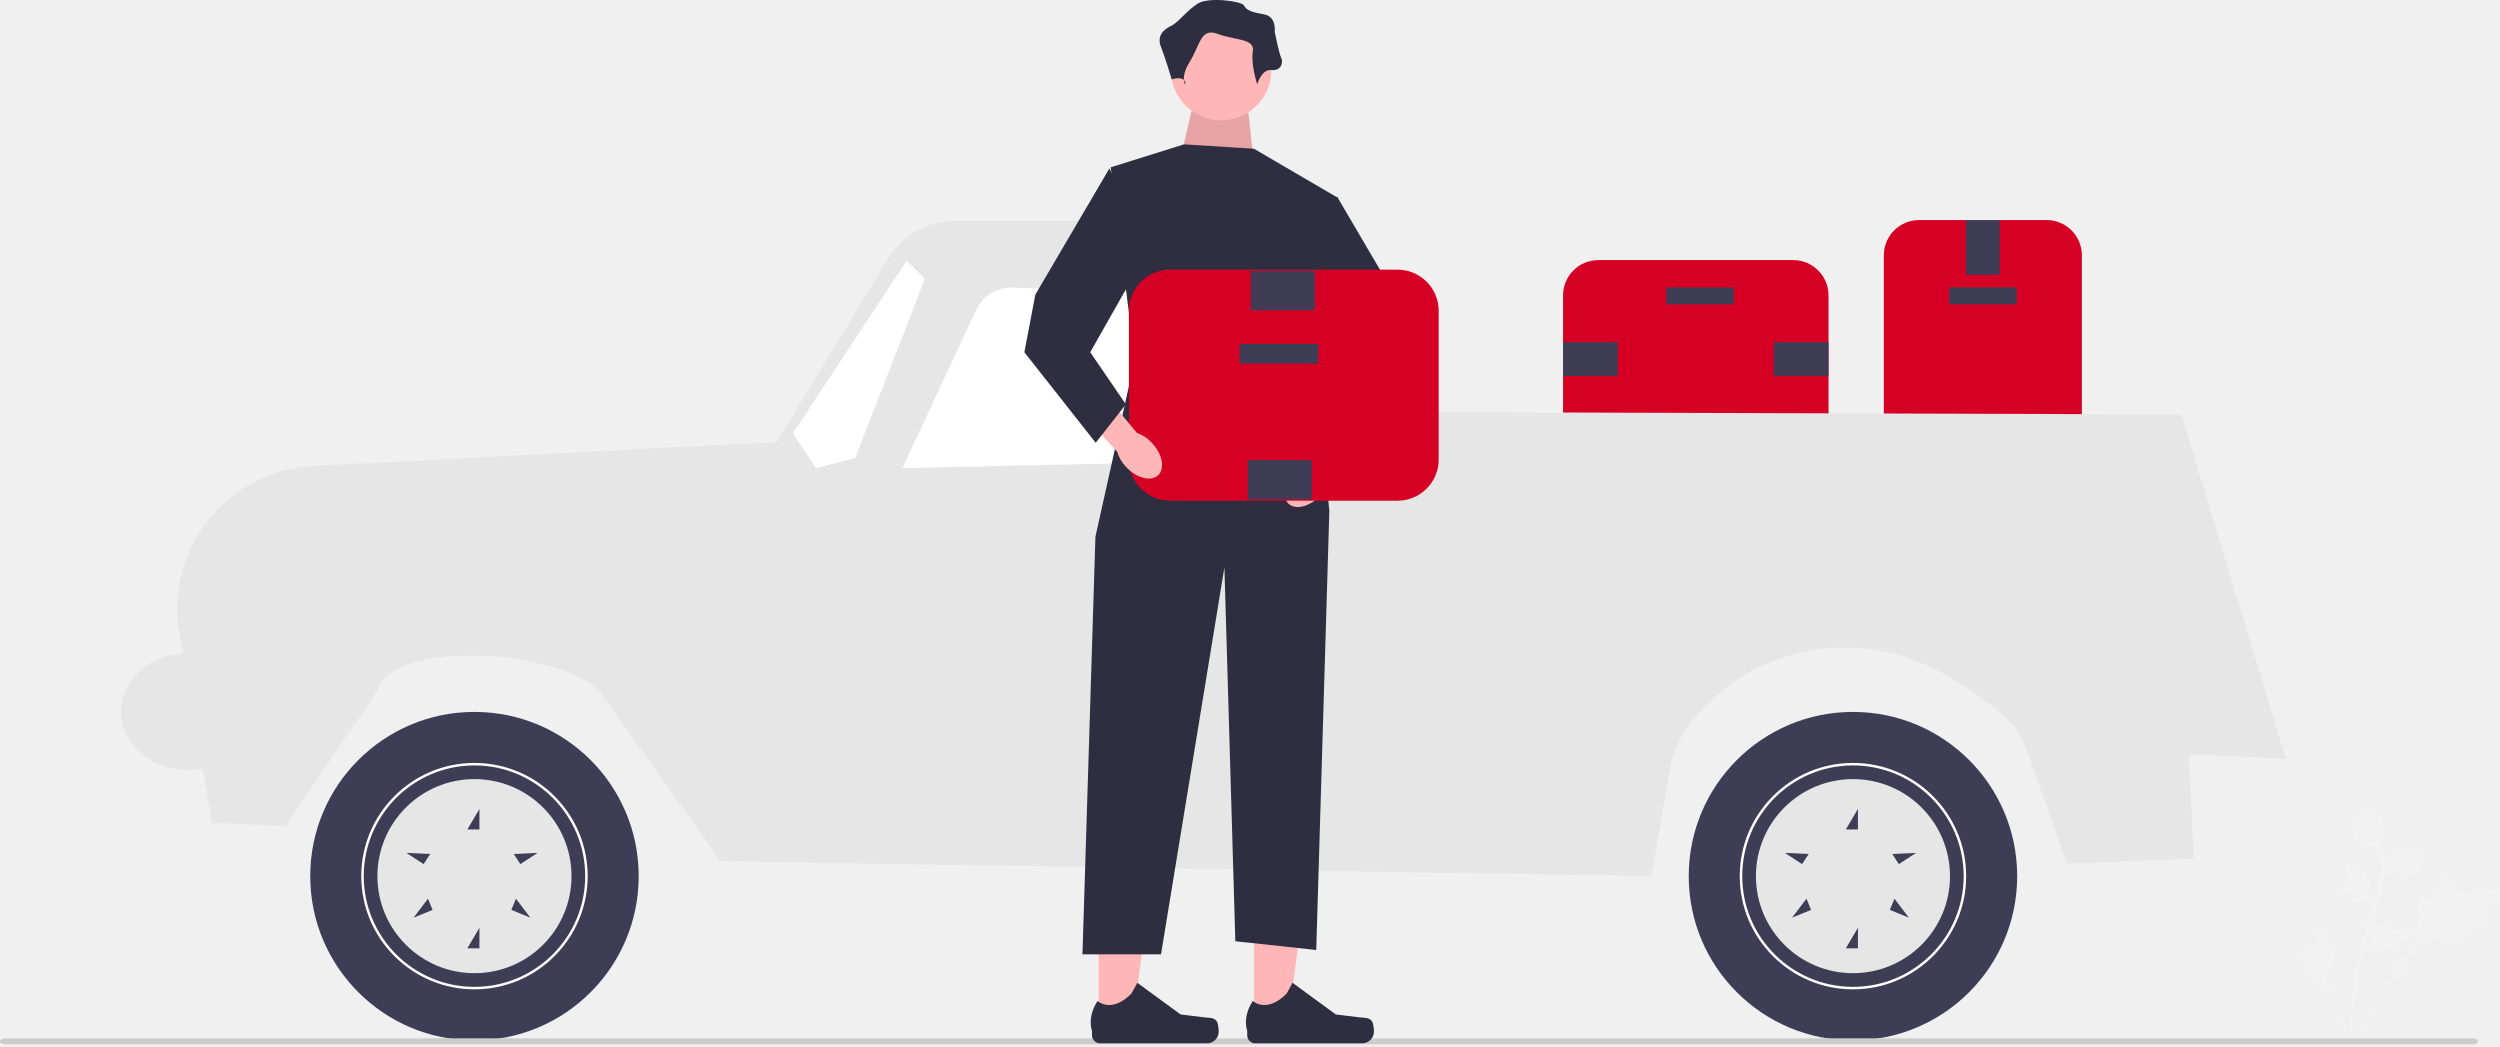
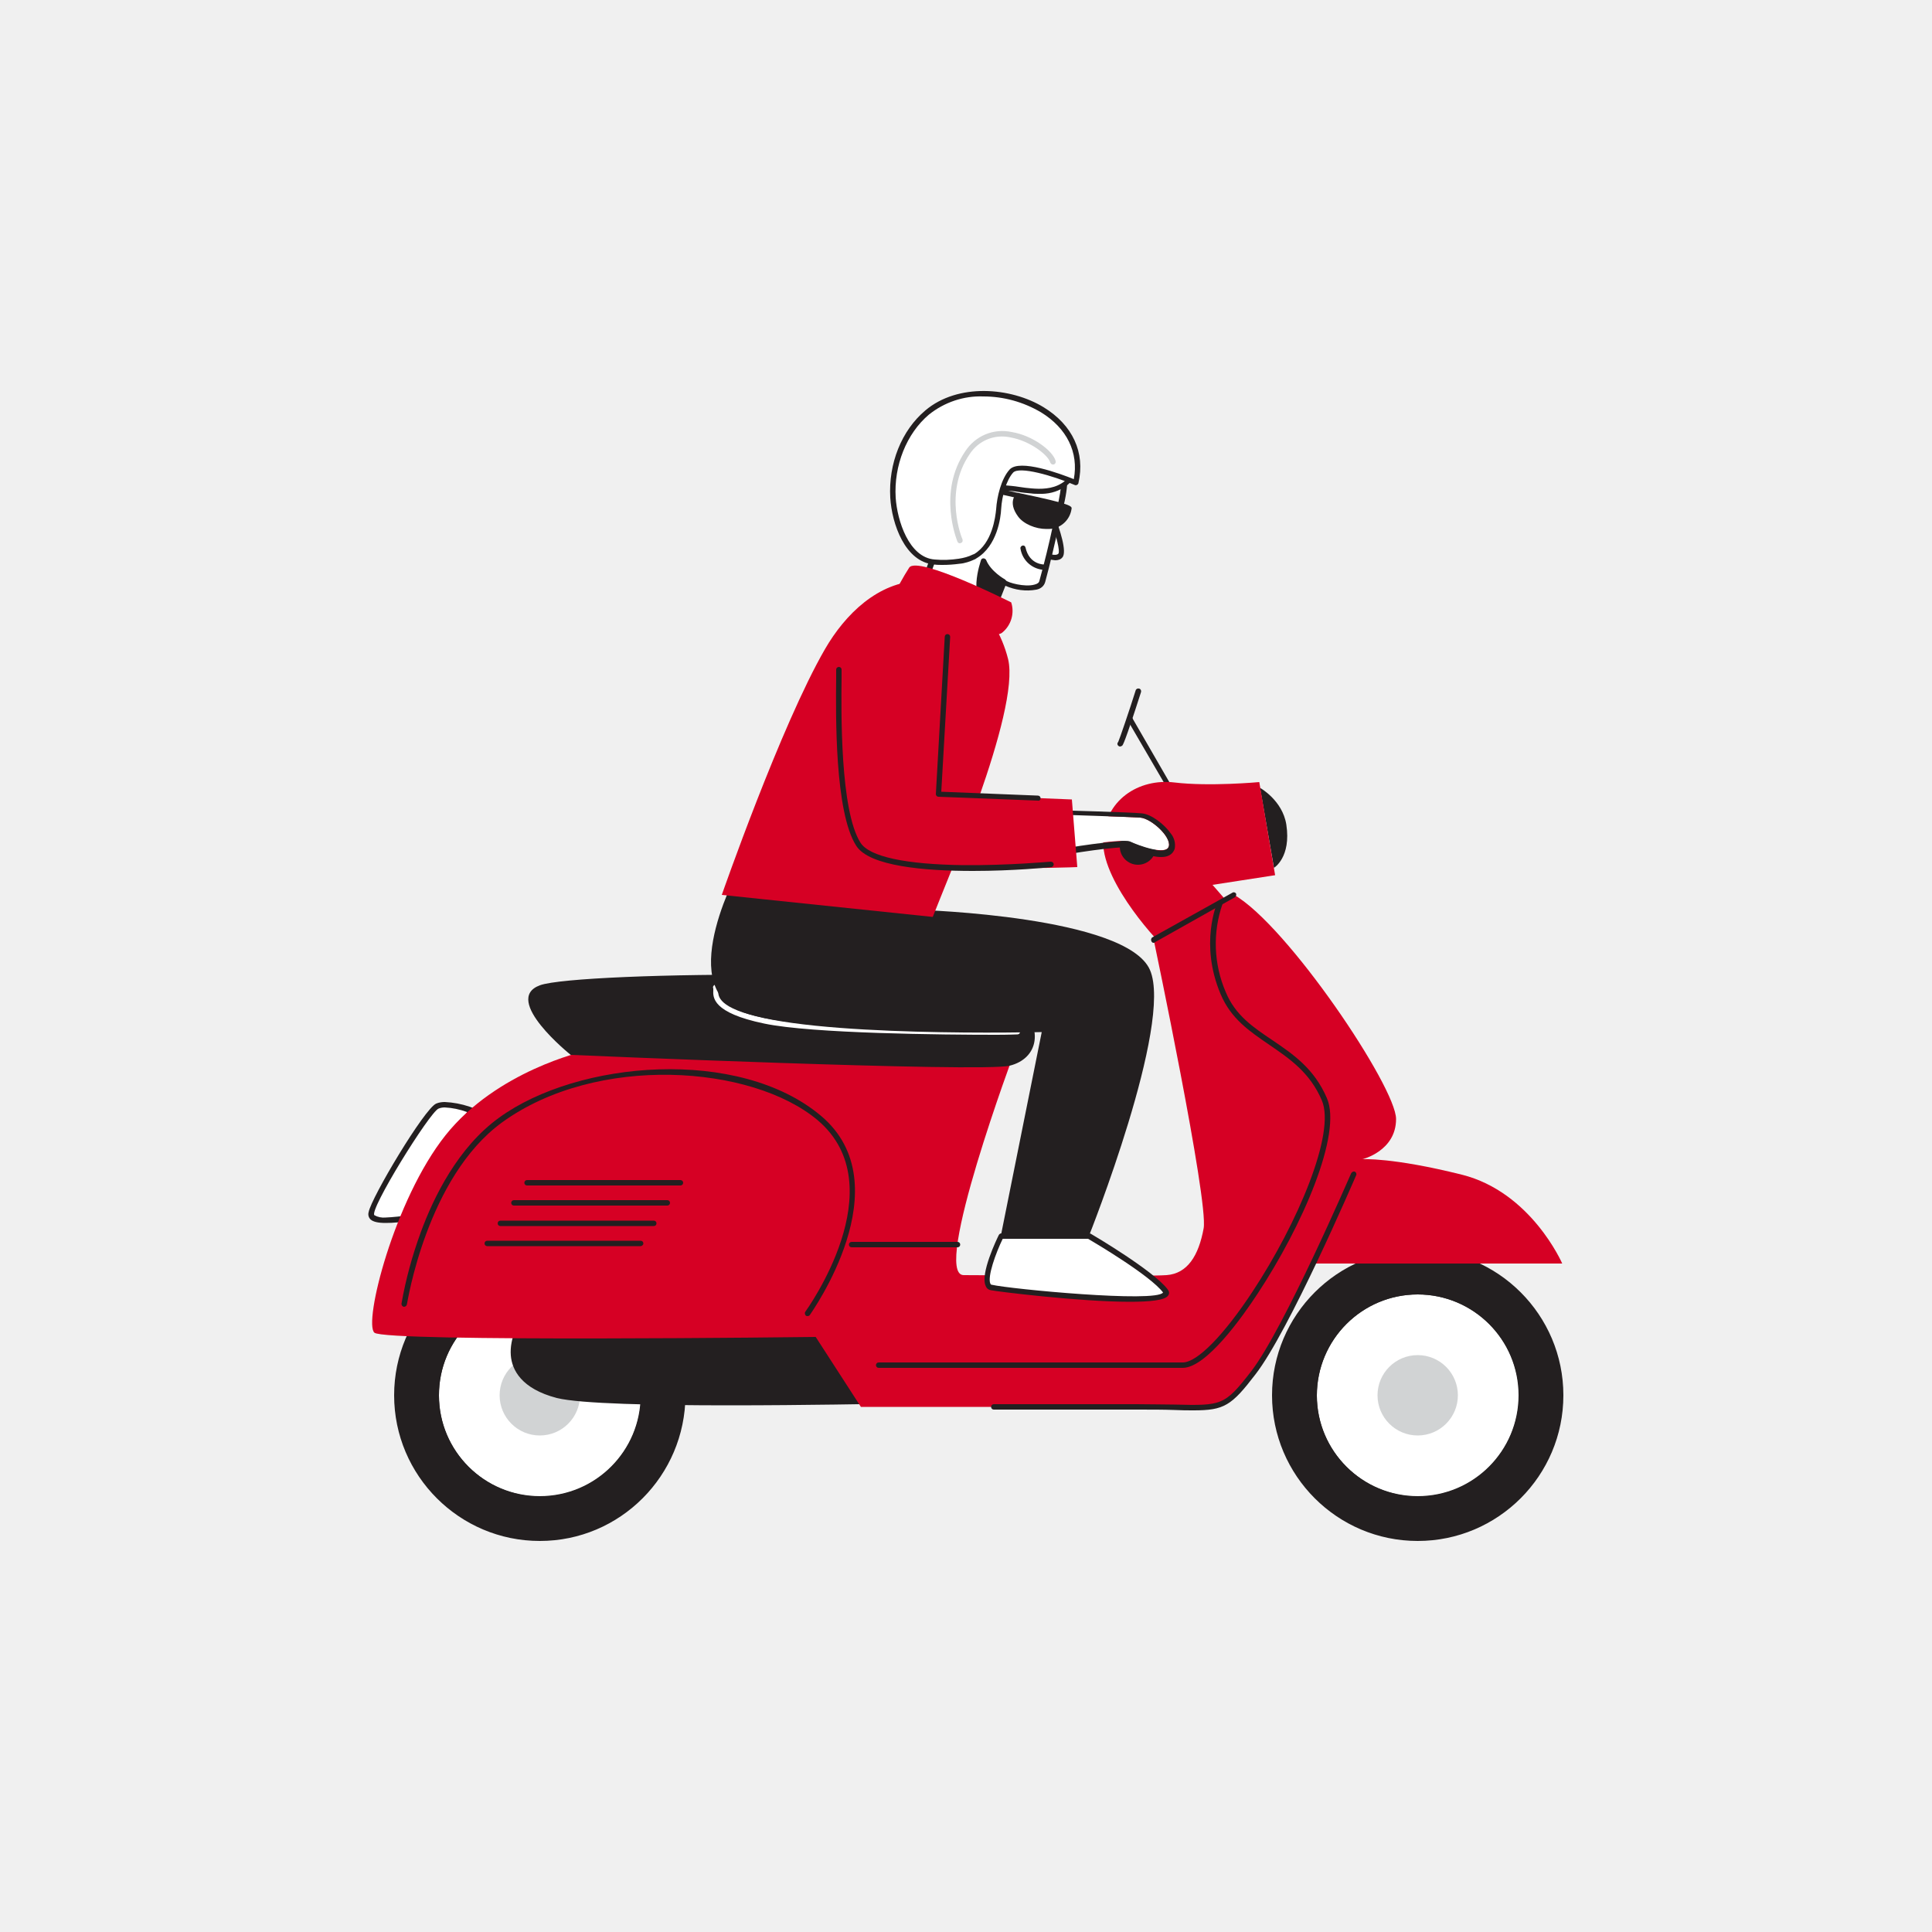
- <svg xmlns="http://www.w3.org/2000/svg" width="1004.722" height="420.718" viewBox="0 0 1004.722 420.718" role="img" artist="Katerina Limpitsouni" source="https://undraw.co/">
-   <g>
-     <path d="M757.098,180.944V102.6c0-7.812,6.355-14.166,14.166-14.166h51.251c7.812,0,14.166,6.355,14.166,14.166v78.344c0,7.812-6.355,14.166-14.166,14.166h-51.251c-7.812,0-14.166-6.355-14.166-14.166Z" fill="#D60024" />
-     <rect x="783.344" y="115.526" width="27.092" height="6.773" transform="translate(1593.78 237.8251) rotate(-180)" fill="#3f3d56" />
-     <rect x="790.117" y="88.434" width="13.546" height="22.013" transform="translate(1593.78 198.8797) rotate(-180)" fill="#3f3d56" />
-     <rect x="790.117" y="173.097" width="13.546" height="22.013" transform="translate(1593.78 368.2074) rotate(-180)" fill="#3f3d56" />
+ <svg xmlns="http://www.w3.org/2000/svg" version="1.1" id="Layer_1" x="0px" y="0px" viewBox="0 0 500 500" style="width: 166px;" xml:space="preserve" data-imageid="motorcycle-81" imageName="Motorcycle" class="illustrations_image">
+   <style type="text/css">
+ 	.st0_motorcycle-81{fill:#231F20;}
+ 	.st1_motorcycle-81{fill:#FFFFFF;}
+ 	.st2_motorcycle-81{fill:#D1D3D4;}
+ 	.st3_motorcycle-81{fill:#68E1FD;}
+ 	.st4_motorcycle-81{fill:none;}
+ </style>
+   <g id="Scooter_motorcycle-81">
+     <path class="st0_motorcycle-81" d="M303.5,205.8c-0.3,0-0.5-0.1-0.6-0.4L292,186.7c-0.2-0.3-0.1-0.8,0.2-0.9c0,0,0,0,0,0c0.3-0.2,0.8-0.1,1,0.2   c0,0,0,0,0,0.1l10.8,18.7c0.2,0.3,0.1,0.8-0.2,1c0,0,0,0-0.1,0C303.7,205.8,303.6,205.8,303.5,205.8z" />
+     <path class="st0_motorcycle-81" d="M289.9,193.2c-0.2,0-0.4-0.1-0.5-0.2c-0.3-0.3-0.3-0.7,0-1c0.3-0.6,3-8.5,4.5-13.3c0.1-0.4,0.5-0.6,0.9-0.5   c0,0,0,0,0,0c0.4,0.1,0.6,0.5,0.5,0.9c-4.3,13.4-4.7,13.7-4.9,13.9C290.2,193.1,290,193.2,289.9,193.2z" />
+     <path class="st0_motorcycle-81" d="M326.1,203.9c0,0,5.8,3.2,6.8,9.5c1.3,8.5-3.2,11.2-3.2,11.2L326.1,203.9z" />
+     <path class="st1_motorcycle-81" d="M120.9,287.8c0,0-5.2-1.8-7.4-0.9s-18,26.4-16.6,27.6s8.8,0,8.8,0L120.9,287.8z" />
+     <path class="st0_motorcycle-81" d="M115.1,286.6c2,0.1,3.9,0.5,5.8,1.2l-15.2,26.7c-2,0.3-3.9,0.5-5.9,0.6c-1,0.1-2-0.1-2.9-0.6   c-1.5-1.2,14.3-26.7,16.6-27.6C114,286.7,114.5,286.6,115.1,286.6 M115.1,285.2c-0.7,0-1.5,0.1-2.2,0.4c-3,1.2-16.8,24.3-17.5,28.1   c-0.2,0.7,0,1.4,0.5,1.9c0.7,0.6,1.9,0.9,3.9,0.9c2.1,0,4.1-0.2,6.2-0.6l0.7-0.1l0.3-0.6l15.2-26.7l0.9-1.5l-1.6-0.6   C119.4,285.7,117.3,285.3,115.1,285.2L115.1,285.2z" />
+     <circle class="st0_motorcycle-81" cx="139.7" cy="361.1" r="37" />
+     <path class="st0_motorcycle-81" d="M139.7,398.8c-20.8,0-37.7-16.9-37.7-37.7c0-20.8,16.9-37.7,37.7-37.7c20.8,0,37.7,16.9,37.7,37.7c0,0,0,0,0,0   C177.3,381.9,160.5,398.8,139.7,398.8z M139.7,324.8c-20,0-36.3,16.3-36.2,36.3c0,20,16.3,36.3,36.3,36.2c20,0,36.2-16.3,36.2-36.3   C176,341.1,159.7,324.8,139.7,324.8L139.7,324.8z" />
+     <circle class="st1_motorcycle-81" cx="139.7" cy="361.1" r="26.1" />
+     <path class="st0_motorcycle-81" d="M139.7,335c14.4,0,26.2,11.7,26.2,26.1c0,14.4-11.7,26.2-26.1,26.2s-26.2-11.7-26.2-26.1c0,0,0,0,0,0   C113.5,346.7,125.2,335,139.7,335 M139.7,333.6c-15.2,0-27.5,12.3-27.5,27.5c0,15.2,12.3,27.6,27.5,27.6   c15.2,0,27.6-12.3,27.6-27.6l0,0C167.2,345.9,154.9,333.6,139.7,333.6z" />
+     <circle class="st2_motorcycle-81" cx="139.7" cy="361.1" r="10.4" />
+     <path class="st0_motorcycle-81" d="M150.1,328.7c-14.2,6.2-27.2,26.8-5.7,32.4c12.2,3.2,85,1.4,85,1.4l-16.5-29.4   C212.8,333.2,163.9,322.6,150.1,328.7z" />
+     <path class="st0_motorcycle-81" d="M188.7,363.7c-19,0-38.6-0.4-44.6-1.9c-9.2-2.4-11.6-7.3-11.9-11c-0.7-8.6,8.5-18.7,17.5-22.7l0,0   c13.8-6.1,61.2,4,63.2,4.4c0.2,0,0.4,0.2,0.5,0.3l16.5,29.4c0.1,0.2,0.1,0.5,0,0.7c-0.1,0.2-0.4,0.3-0.6,0.4   C227.8,363.3,208.7,363.7,188.7,363.7z M163.6,327.5c-5.5,0-10.3,0.5-13.2,1.8l0,0c-8.4,3.7-17.3,13.4-16.6,21.3   c0.4,4.7,4.1,8.1,10.8,9.8c11.2,2.9,74.2,1.6,83.6,1.4l-15.8-28.1C209.1,333.1,181.9,327.5,163.6,327.5L163.6,327.5z M150.1,328.7   L150.1,328.7z" />
+     <circle class="st0_motorcycle-81" cx="366.9" cy="361.1" r="37" />
+     <path class="st0_motorcycle-81" d="M366.9,398.8c-20.8,0-37.7-16.9-37.7-37.7c0-20.8,16.9-37.7,37.7-37.7c20.8,0,37.7,16.9,37.7,37.7c0,0,0,0,0,0   C404.6,381.9,387.7,398.8,366.9,398.8z M366.9,324.8c-20,0-36.3,16.2-36.3,36.3s16.2,36.3,36.3,36.3s36.3-16.2,36.3-36.3   C403.2,341.1,387,324.9,366.9,324.8L366.9,324.8z" />
+     <circle class="st1_motorcycle-81" cx="366.9" cy="361.1" r="26.1" />
+     <path class="st0_motorcycle-81" d="M366.9,335c14.4,0,26.2,11.7,26.2,26.1c0,14.4-11.7,26.2-26.1,26.2c-14.4,0-26.2-11.7-26.2-26.1c0,0,0,0,0,0   C340.8,346.7,352.5,335,366.9,335 M366.9,333.6c-15.2,0-27.6,12.3-27.6,27.5s12.3,27.6,27.5,27.6c15.2,0,27.6-12.3,27.6-27.5   c0,0,0,0,0,0C394.5,345.9,382.1,333.6,366.9,333.6z" />
+     <circle class="st2_motorcycle-81" cx="366.9" cy="361.1" r="10.4" />
+     <path class="st3_motorcycle-81 targetColor" d="M319.4,231.6l-20.8,11.7c0,0,14.2,67.5,12.9,74.6s-4.2,11.7-9.6,12.1s-44.1,0-52.5,0s13.2-57.9,13.2-57.9   H151.1c0,0-22.5,5-35.8,21.7S94,342.4,96.9,344.9s114.2,1.1,114.2,1.1l11.7,18.1h89.1c13.3,0,27.9-37.1,27.9-37.1h64.5   c0,0-8-18.5-26-23s-25.7-4-25.7-4s8.7-2.1,8.7-10.4S333.2,239.5,319.4,231.6z" style="fill: rgb(214, 0, 36);" />
+     <path class="st0_motorcycle-81" d="M147.7,273c0,0-17.9-14.3-8-18s115-4.6,123,3.3c8,7.9,5.9,15.7-1.4,17.5S147.7,273,147.7,273z" />
+     <path class="st3_motorcycle-81 targetColor" d="M301.5,245.2c-0.8-0.2-16.1-16.4-16-27.3s9.3-16.5,18.4-15.4s22-0.1,22-0.1l4.1,24.1l-16.2,2.5l5.4,6.2   L301.5,245.2z" style="fill: rgb(214, 0, 36);" />
+     <path class="st0_motorcycle-81" d="M209,340.6c-0.1,0-0.3,0-0.4-0.1c-0.3-0.2-0.4-0.7-0.2-1c0,0,0,0,0,0c0.2-0.3,23.5-32.4,3.2-49.6   c-17-14.3-57.2-17.2-81.7,0.6c-19.5,14.2-24.5,46.8-24.6,47.1c-0.1,0.4-0.4,0.6-0.8,0.6c-0.4-0.1-0.6-0.4-0.6-0.8   c1.1-6.3,2.8-12.5,5-18.5c3.4-9.3,9.7-22,20.2-29.6c20.4-14.9,62.2-18.4,83.4-0.5s-2.7,51.1-2.9,51.5   C209.5,340.5,209.2,340.6,209,340.6z" />
+     <path class="st0_motorcycle-81" d="M247.8,322.8h-27.4c-0.4,0-0.7-0.3-0.7-0.7c0-0.4,0.3-0.7,0.7-0.7h27.4c0.4,0,0.7,0.3,0.7,0.7   C248.5,322.5,248.2,322.8,247.8,322.8C247.8,322.8,247.8,322.8,247.8,322.8z" />
+     <path class="st0_motorcycle-81" d="M306.1,354h-78.7c-0.4,0-0.7-0.3-0.7-0.7c0-0.4,0.3-0.7,0.7-0.7h78.7c3.7,0,10.6-7,18.1-18.4   c11.6-17.6,21.5-40.9,17.9-49.4c-3.1-7.3-8.5-10.9-13.6-14.4s-9.9-6.7-12.6-13.1c-5.5-13-1-23.4-0.8-23.9c0.2-0.3,0.6-0.5,0.9-0.4   c0.4,0.2,0.5,0.6,0.4,0.9c-2.6,7.4-2.3,15.6,0.8,22.8c2.5,6.1,7.2,9.2,12.1,12.5c5.3,3.6,10.8,7.3,14.1,15c4,9.2-6.3,33-18,50.7   C321.6,340.7,312.2,354,306.1,354z" />
+     <path class="st0_motorcycle-81" d="M308.9,365c-1.5,0-3.1,0-5.1-0.1c-2.6-0.1-5.9-0.1-9.9-0.1h-36.7c-0.4,0-0.7-0.3-0.7-0.7s0.3-0.7,0.7-0.7   c0,0,0,0,0,0H294c4,0,7.2,0.1,9.9,0.1c12.3,0.3,13,0.3,19.9-8.6c8.5-11,25.7-50.9,25.9-51.3c0.2-0.3,0.6-0.5,0.9-0.4   c0.4,0.2,0.5,0.6,0.4,0.9c0,0,0,0,0,0c-0.7,1.6-17.4,40.4-26.1,51.6C318.7,363.8,316.8,365,308.9,365z" />
+     <path class="st0_motorcycle-81" d="M176.1,306.8h-39.7c-0.4,0-0.7-0.3-0.7-0.7c0-0.4,0.3-0.7,0.7-0.7c0,0,0,0,0,0h39.7c0.4,0,0.7,0.3,0.7,0.7   C176.8,306.5,176.5,306.8,176.1,306.8L176.1,306.8z" />
+     <path class="st0_motorcycle-81" d="M172.7,312H133c-0.4,0-0.7-0.3-0.7-0.7c0-0.4,0.3-0.7,0.7-0.7c0,0,0,0,0,0h39.7c0.4,0,0.7,0.3,0.7,0.7   C173.4,311.7,173.1,312,172.7,312L172.7,312z" />
+     <path class="st0_motorcycle-81" d="M169.2,317.3h-39.7c-0.4,0-0.7-0.3-0.7-0.7c0-0.4,0.3-0.7,0.7-0.7c0,0,0,0,0,0h39.7c0.4,0,0.7,0.3,0.7,0.7   C169.9,317,169.6,317.3,169.2,317.3C169.2,317.3,169.2,317.3,169.2,317.3z" />
+     <path class="st0_motorcycle-81" d="M165.8,322.5h-39.7c-0.4,0-0.7-0.3-0.7-0.7c0-0.4,0.3-0.7,0.7-0.7h39.7c0.4,0,0.7,0.3,0.7,0.7   C166.5,322.2,166.1,322.5,165.8,322.5C165.8,322.5,165.8,322.5,165.8,322.5z" />
+     <path class="st0_motorcycle-81" d="M298.6,244c-0.3,0-0.5-0.1-0.6-0.4c-0.2-0.3-0.1-0.8,0.2-1c0,0,0,0,0,0l20.8-11.6c0.3-0.2,0.8,0,0.9,0.3   c0.1,0.3,0,0.7-0.3,0.9l-20.8,11.7C298.8,244,298.7,244,298.6,244z" />
+     <circle class="st0_motorcycle-81" cx="294.5" cy="219.1" r="4.7" />
+     <path class="st1_motorcycle-81" d="M257.8,267.8c-13.6,0-47.6-0.3-60-2.9c-13.5-2.8-13.3-6.8-13.2-8.7c0-0.1,0-0.3,0-0.4c-0.2-0.3,0-0.7,0.3-0.9   c0,0,0,0,0,0c0.4-0.2,0.8,0,0.9,0.3c0.1,0.4,0.2,0.7,0.1,1.1c-0.1,1.4-0.2,4.7,12.1,7.2c15.1,3.2,64.8,2.8,65.3,2.8   c0.4,0,0.7,0.3,0.7,0.7c0,0,0,0,0,0c0,0.4-0.3,0.7-0.7,0.7c0,0,0,0,0,0C263.1,267.7,261,267.8,257.8,267.8z" />
  </g>
-   <g>
-     <path d="M720.692,184.11h-78.344c-7.812,0-14.166-6.355-14.166-14.166v-51.251c0-7.812,6.355-14.166,14.166-14.166h78.344c7.812,0,14.166,6.355,14.166,14.166v51.251c0,7.812-6.355,14.166-14.166,14.166Z" fill="#D60024" />
-     <rect x="669.667" y="115.532" width="27.092" height="6.773" fill="#3f3d56" />
-     <rect x="632.415" y="133.312" width="13.546" height="22.013" transform="translate(783.5064 -494.8703) rotate(90)" fill="#3f3d56" />
-     <rect x="717.079" y="133.312" width="13.546" height="22.013" transform="translate(868.1702 -579.5342) rotate(90)" fill="#3f3d56" />
+   <g id="Character_motorcycle-81">
+     <path class="st1_motorcycle-81" d="M272.5,134.2c0,0,3.2,8.3,1.9,9.6s-4.4-0.4-4.4-0.4" />
+     <path class="st0_motorcycle-81" d="M273.1,145c-1.2-0.1-2.3-0.4-3.4-1c-0.3-0.2-0.5-0.6-0.3-0.9c0.2-0.3,0.6-0.5,0.9-0.3c0,0,0,0,0,0   c0.9,0.5,2.9,1.2,3.6,0.5c0.5-0.6-0.5-4.7-2.1-8.8c-0.1-0.4,0-0.8,0.4-0.9c0.4-0.1,0.8,0,0.9,0.4c1,2.6,3.2,8.9,1.8,10.3   C274.5,144.8,273.8,145,273.1,145z" />
+     <path class="st1_motorcycle-81" d="M274,118.2c3.2,4.8,0.4,12.6-0.7,17.9c-1.1,4.8-2.2,9.6-3.5,14.4c-0.8,3-8.8,1.4-10,0.2l-7,17.7   c-3.3-1.6-6.4-3.5-9.3-5.8c-5.8-4.3-4.9-9.3-4.9-9.3c2.4-9.7,8-20,12.1-29.2c1.2-3.9,4.3-6.9,8.2-7.9c3.9-1.5,8.4-2.5,12.1-0.6   C272.3,116.2,273.3,117.1,274,118.2z" />
+     <path class="st0_motorcycle-81" d="M252.8,169c-0.1,0-0.2,0-0.3-0.1c-3.3-1.6-6.5-3.6-9.4-5.9c-6-4.5-5.2-9.8-5.2-10c1.9-7.3,5.4-14.9,8.8-22.2   c1.1-2.4,2.3-4.8,3.3-7.1c1.3-4,4.5-7.2,8.6-8.3c3.4-1.3,8.4-2.7,12.7-0.5c1.3,0.7,2.4,1.7,3.3,2.9l0,0c2.9,4.3,1.3,10.7,0,15.8   c-0.2,0.9-0.5,1.8-0.6,2.6c-1.1,4.8-2.2,9.6-3.5,14.4c-0.3,1.1-1.2,1.8-2.3,2c-2.7,0.5-5.5,0.1-8-1l-6.7,17   c-0.1,0.2-0.2,0.3-0.4,0.4C253,169,252.9,169,252.8,169z M266.4,115.2c-2.5,0.1-4.9,0.6-7.2,1.6c-3.7,1-6.7,3.9-7.8,7.6   c-1,2.3-2.1,4.7-3.3,7.1c-3.4,7.2-6.9,14.8-8.7,21.9c0,0.1-0.7,4.6,4.6,8.6c2.7,2.1,5.5,3.9,8.5,5.4l6.7-17   c0.1-0.2,0.3-0.4,0.5-0.4c0.2-0.1,0.5,0,0.6,0.2c0.6,0.6,4.9,1.8,7.4,1.1c0.8-0.2,1.2-0.5,1.3-1c1.3-4.7,2.5-9.6,3.5-14.3   c0.2-0.8,0.4-1.7,0.6-2.6c1.2-4.9,2.7-10.9,0.2-14.7l0,0c-0.7-1-1.6-1.8-2.8-2.4C269.4,115.5,267.9,115.2,266.4,115.2L266.4,115.2z   " />
+     <path class="st1_motorcycle-81" d="M270.4,146.8c0,0-4.5,0.2-5.7-5" />
+     <path class="st0_motorcycle-81" d="M270.4,147.5c-3.2-0.1-5.8-2.4-6.3-5.5c-0.1-0.4,0.2-0.7,0.5-0.8c0.4-0.1,0.7,0.1,0.8,0.5c0,0,0,0,0,0   c1,4.5,4.8,4.4,5,4.4c0.4,0,0.7,0.3,0.7,0.6c0,0,0,0,0,0C271.2,147.2,270.9,147.5,270.4,147.5L270.4,147.5z" />
+     <path class="st0_motorcycle-81" d="M259.8,150.6c0,0-3.8-2.1-5.1-5.4c0,0-3.8,9.7,2.1,13.2L259.8,150.6z" />
+     <path class="st0_motorcycle-81" d="M256.7,159.1c-0.1,0-0.2,0-0.4-0.1c-6.3-3.7-2.5-13.6-2.4-14.1c0.1-0.3,0.4-0.4,0.6-0.4c0.3,0,0.6,0.2,0.7,0.4   c1.2,3,4.8,5,4.8,5c0.3,0.2,0.4,0.5,0.3,0.9l-3.1,7.8c-0.1,0.2-0.2,0.3-0.4,0.4C256.9,159.1,256.8,159.1,256.7,159.1z M254.9,147   c-0.7,2.6-1.6,7.8,1.6,10.3l2.5-6.5C257.4,149.9,256,148.5,254.9,147z" />
+     <path class="st0_motorcycle-81" d="M276.6,131.6c0.1-0.7-13.1-3.4-13.1-3.4s-2,1.6,0.5,5S275.2,138.3,276.6,131.6z" />
+     <path class="st0_motorcycle-81" d="M270.8,136.9c-2.8,0-5.9-1.3-7.3-3.2c-2.9-3.9-0.4-6-0.4-6c0.2-0.1,0.4-0.2,0.6-0.1   c13.9,2.9,13.8,3.4,13.6,4.2l0,0c-0.4,2.5-2.3,4.5-4.8,5C271.9,136.9,271.3,136.9,270.8,136.9z M263.8,129   c-0.3,0.5-0.8,1.7,0.8,3.9c1.9,2.1,4.8,3.1,7.6,2.5c1.8-0.3,3.2-1.7,3.6-3.5C274.4,131.4,268.9,130.1,263.8,129L263.8,129z    M276.6,131.6L276.6,131.6z" />
+     <line class="st4_motorcycle-81" x1="263.5" y1="128.2" x2="258.6" y2="127.1" />
+     <path class="st0_motorcycle-81" d="M263.5,128.9c-0.1,0-0.1,0-0.2,0l-4.9-1.1c-0.4-0.1-0.6-0.5-0.5-0.8c0.1-0.4,0.5-0.6,0.8-0.5l4.9,1.1   c0.4,0.1,0.6,0.5,0.5,0.8C264.1,128.7,263.8,128.9,263.5,128.9L263.5,128.9z" />
+     <path class="st1_motorcycle-81" d="M275.1,125.6c1.1-0.6,1.9-1.5,2.3-2.7c0.3-1.2,0-2.5-0.6-3.6c-2.3-4.6-8-6.7-13-6c-2.3,0.2-4.4,1.1-6.3,2.4   c-2.5,1.9-5.7,7.8-1.9,10c1.3,0.7,3.1,0.5,4.5,0.6c2.3,0.1,4.6,0.6,6.9,0.8C269.7,127.2,272.6,127.1,275.1,125.6z" />
+     <path class="st0_motorcycle-81" d="M268.8,127.8c-0.6,0-1.3,0-1.9-0.1c-1.1-0.1-2.3-0.2-3.4-0.4s-2.3-0.3-3.5-0.3c-0.3,0-0.7,0-1,0   c-1.3,0.1-2.6-0.1-3.8-0.7c-1.3-0.7-2.1-2-2.1-3.4c-0.2-3,2.1-6.4,3.9-7.8c1.9-1.4,4.2-2.3,6.6-2.6c5.8-0.7,11.5,1.9,13.8,6.4   c0.7,1.2,0.9,2.7,0.6,4.1c-0.4,1.3-1.4,2.4-2.6,3.1l0,0C273.4,127.4,271.1,127.9,268.8,127.8z M265.6,113.8c-0.6,0-1.2,0-1.8,0.1   c-2.1,0.2-4.2,1-5.9,2.3c-1.5,1.2-3.5,4.2-3.4,6.6c0,1,0.6,1.8,1.4,2.3c1,0.4,2,0.6,3.1,0.5c0.4,0,0.8,0,1.1,0   c1.2,0.1,2.4,0.2,3.6,0.4s2.2,0.3,3.3,0.4c2.3,0.2,5.3,0.2,7.7-1.3c0.9-0.5,1.6-1.3,2-2.3c0.2-1.1,0-2.2-0.5-3.1   C274.3,116.1,270.1,113.8,265.6,113.8L265.6,113.8z M275.1,125.5L275.1,125.5z" />
+     <path class="st1_motorcycle-81" d="M252.1,144l0.3-0.2c4.2-2.4,5.8-8.1,6-12.2c0.2-2.9,1.1-7.5,3.3-9.8c2.6-2.8,16.6,3,16.6,3   c4.5-19.9-25.1-29.4-38.4-18.1c-6.3,5.3-9.4,13.9-8.9,22.1c0.4,6.1,3.5,16.1,10.7,16.6c2.1,0.2,4.3,0.1,6.4-0.2   C249.5,145,250.9,144.6,252.1,144z" />
+     <path class="st0_motorcycle-81" d="M243.9,146.2c-0.7,0-1.4,0-2.1-0.1c-7.6-0.6-11-10.6-11.4-17.3c-0.5-8.8,2.9-17.4,9.1-22.6   c8.4-7.1,22.1-6,30.6-0.8c7.5,4.6,10.8,11.7,9,19.6c0,0.2-0.2,0.4-0.4,0.5c-0.2,0.1-0.4,0.1-0.6,0c-5.6-2.4-14.3-4.9-15.9-3.2   c-1.8,2-2.9,6.1-3.1,9.4c-0.1,2.2-1,9.6-6.4,12.8l-0.3,0.2c-1.3,0.6-2.7,1.1-4.1,1.2C246.8,146.1,245.4,146.2,243.9,146.2z    M254.5,102.6c-5.1-0.2-10.1,1.5-14.1,4.7c-5.8,4.9-9.1,13.2-8.6,21.5c0.4,5.9,3.4,15.5,10.1,16c2.1,0.2,4.2,0.1,6.2-0.2   c1.3-0.2,2.5-0.5,3.7-1.1l0,0l0.3-0.1c4.7-2.8,5.5-9.6,5.7-11.6c0.2-3.2,1.3-7.9,3.5-10.3c2.6-2.8,13.1,1.1,16.6,2.5   c1.3-6.9-1.8-13.2-8.5-17.3C264.8,104,259.7,102.6,254.5,102.6z" />
+     <path class="st2_motorcycle-81" d="M248.4,140.6c-0.3,0-0.5-0.2-0.6-0.4c-0.2-0.5-5.2-12.8,2-23.4c2.6-4,7.3-6,12-5c5.5,0.9,10.7,4.9,11.4,7.5   c0.1,0.4-0.1,0.8-0.5,0.9c0,0,0,0,0,0c-0.4,0.1-0.7-0.1-0.9-0.5c-0.5-1.9-5.2-5.6-10.3-6.5c-4.1-0.9-8.3,0.8-10.6,4.4   c-6.8,10-1.9,21.9-1.8,22c0.1,0.4,0,0.8-0.4,0.9C248.6,140.6,248.5,140.6,248.4,140.6z" />
+     <path class="st0_motorcycle-81" d="M242.1,230.5c-1.4-0.3-50.3-6.7-50.3-6.7s-17.4,31-0.2,37.9c17.2,6.9,78,5.4,78,5.4L259,319.9h22.8   c0,0,21.9-55,15.8-68.9s-59.4-15.5-59.4-15.5L242.1,230.5z" />
+     <path class="st3_motorcycle-81 targetColor" d="M186.8,231.6c0,0,15.3-43.9,26.7-63.6c5.2-9,13.7-17.4,24.6-17.7c4.9-0.1,9,0.6,12.7,3.8   c5,4.3,8.5,10.1,10.1,16.5c3.2,13.5-16.6,59-19.5,66.7L186.8,231.6z" style="fill: rgb(214, 0, 36);" />
+     <path class="st1_motorcycle-81" d="M273.2,210.8c0,0,19.1,0.6,21.9,0.8s8,4.9,7.4,7.4s-7.9-0.2-10-1.2s-20.4,2.2-20.4,2.2L273.2,210.8z" />
+     <path class="st0_motorcycle-81" d="M273.2,210.8c0,0,19.1,0.6,21.9,0.8s8,4.9,7.4,7.4c-0.2,0.8-1,1.1-2.1,1.1c-2.5,0-6.4-1.5-7.9-2.2   c-0.5-0.2-1.1-0.2-1.6-0.2c-5,0-18.8,2.4-18.8,2.4L273.2,210.8 M271.9,209.4l-0.1,1.3l-1.1,9.4l-0.2,1.9l1.9-0.3   c0.1,0,13.6-2.4,18.5-2.4c0.4,0,0.7,0,1.1,0.1c1.5,0.8,5.7,2.4,8.5,2.4c2.5,0,3.2-1.3,3.5-2.1c0.3-1.4-0.1-2.9-1-4   c-1.6-2.3-5-5-7.5-5.2c-2.8-0.3-21.2-0.8-22-0.8L271.9,209.4L271.9,209.4z" />
+     <path class="st1_motorcycle-81" d="M259,319.9c0,0-6,12.5-2.5,13.3s48.5,5.7,45,0.9s-19.7-14.2-19.7-14.2H259z" />
+     <path class="st0_motorcycle-81" d="M292.4,336.9c-13.1,0-34.7-2.7-36-3c-0.6-0.1-1.1-0.5-1.3-1.1c-1.5-3.1,2.9-12.2,3.4-13.2   c0.1-0.2,0.4-0.4,0.6-0.4h22.8c0.1,0,0.2,0,0.4,0.1c0.7,0.4,16.3,9.6,19.9,14.4c0.4,0.5,0.5,1.1,0.1,1.6   C301.5,336.5,297.6,336.9,292.4,336.9z M259.5,320.6c-1.8,3.7-4,9.8-3.2,11.6c0.1,0.2,0.2,0.3,0.4,0.3c4.8,1.1,42.5,4.7,44.3,2   c-3.3-4.4-17.7-12.9-19.4-13.9L259.5,320.6z" />
+     <path class="st3_motorcycle-81 targetColor" d="M245.5,167.7l-2.6,37.8l34.5,1.4l1.4,17.5c0,0-46.9,2.1-56.6-5.9s-3.3-46.9,2-52.4S246.3,155.9,245.5,167.7z" style="fill: rgb(214, 0, 36);" />
+     <path class="st0_motorcycle-81" d="M268.6,207.2L268.6,207.2l-25.7-1c-0.2,0-0.4-0.1-0.5-0.2c-0.1-0.1-0.2-0.3-0.2-0.5l2.3-40.7   c0-0.4,0.3-0.7,0.7-0.7s0.7,0.3,0.7,0.7c0,0,0,0.1,0,0.1l-2.3,40l25,1c0.4,0,0.7,0.3,0.7,0.7c0,0,0,0,0,0   C269.3,207,269,207.3,268.6,207.2z" />
+     <path class="st0_motorcycle-81" d="M251.8,225.4c-12.5,0-26.8-1.2-30.2-6.5c-5.6-8.7-5.3-33.9-5.2-43.4c0-0.9,0-1.6,0-2.2c0-0.4,0.3-0.7,0.7-0.7   c0.4,0,0.7,0.3,0.7,0.7c0,0.5,0,1.3,0,2.2c-0.1,8.5-0.4,34.3,4.9,42.6c2.3,3.6,11.6,5.6,26.6,5.8c11.6,0.1,22.5-0.9,22.6-0.9   c0.4,0,0.7,0.2,0.8,0.6c0,0.4-0.2,0.7-0.6,0.8l0,0C271.3,224.5,262.2,225.4,251.8,225.4z" />
+     <path class="st3_motorcycle-81 targetColor" d="M261.7,155.9c0,0-24.2-12.2-26.4-9c-1.6,2.5-3.1,5.2-4.3,7.9c0,0,24.4,12.2,28.4,8.9   C261.7,161.8,262.6,158.7,261.7,155.9z" style="fill: rgb(214, 0, 36);" />
  </g>
-   <path d="M85.182,330.61l-13.079-76.293c-5.812-33.901,19.28-65.272,53.629-67.051l186.45-9.657,44.498-73.34c5.899-9.723,16.447-15.66,27.819-15.66h133.969c10.531,0,19.428,7.809,20.795,18.251l3.402,58.683,334,1,42.016,138.468-39-1.902,2,42-51,2-17.001-48.072c-3.201-9.052-17.229-19.258-31.81-27.798-32.687-19.143-74.682-12.999-99.419,15.689-5.835,6.768-9.915,13.819-11.055,20.431l-7.715,44.749-374-6-49.016-68.566c-14.481-15.759-82.843-21.548-89,0l-36.984,54.566-29.5-1.5Z" fill="#e6e6e6" />
-   <path d="M491.679,133.236l11.004,51.874-140,3,29.568-63.485c2.682-5.759,8.571-9.335,14.918-9.059l67.087,2.917c8.493,.369,15.659,6.438,17.423,14.753Z" fill="#fff" />
-   <polygon points="343.682 184.11 371.682 112.11 364.351 104.779 318.682 174.11 327.962 188.11 343.682 184.11" fill="#fff" />
-   <circle cx="744.682" cy="352.11" r="66" fill="#3f3d56" />
-   <path d="M699.182,352.11c0-25.089,20.411-45.5,45.5-45.5,25.089,0,45.5,20.411,45.5,45.5,0,25.089-20.411,45.5-45.5,45.5-25.089,0-45.5-20.411-45.5-45.5Zm1,0c0,24.537,19.962,44.5,44.5,44.5s44.5-19.963,44.5-44.5c0-24.537-19.962-44.5-44.5-44.5s-44.5,19.963-44.5,44.5Z" fill="#fff" />
-   <path d="M705.682,352.11c0,21.539,17.461,39,39,39,21.539,0,39-17.461,39-39,0-21.539-17.461-39-39-39-21.539,0-39,17.461-39,39Zm64.351-9.339l-6.91,4.504-2.655-4.073,9.565-.43Zm-10.52,22.905l1.84-4.5,5.794,7.622-7.634-3.122Zm-17.694,15.435l4.862-8.248v8.248h-4.862Zm0-47.752l4.862-8.248v8.248h-4.862Zm-21.604,35.439l5.794-7.622,1.84,4.5-7.634,3.122Zm-2.885-26.026l9.565,.43-2.655,4.073-6.91-4.504Z" fill="#e6e6e6" />
-   <circle cx="190.682" cy="352.11" r="66" fill="#3f3d56" />
-   <path d="M145.182,352.11c0-25.089,20.411-45.5,45.5-45.5,25.089,0,45.5,20.411,45.5,45.5,0,25.089-20.411,45.5-45.5,45.5-25.089,0-45.5-20.411-45.5-45.5Zm1,0c0,24.537,19.962,44.5,44.5,44.5,24.538,0,44.5-19.963,44.5-44.5,0-24.537-19.962-44.5-44.5-44.5-24.538,0-44.5,19.963-44.5,44.5Z" fill="#fff" />
-   <path d="M151.682,352.11c0,21.539,17.461,39,39,39,21.539,0,39-17.461,39-39,0-21.539-17.461-39-39-39-21.539,0-39,17.461-39,39Zm64.351-9.339l-6.91,4.504-2.655-4.073,9.565-.43Zm-10.52,22.905l1.84-4.5,5.794,7.622-7.634-3.122Zm-17.694,15.435l4.862-8.248v8.248h-4.862Zm0-47.752l4.862-8.248v8.248h-4.862Zm-21.604,35.439l5.794-7.622,1.84,4.5-7.634,3.122Zm-2.885-26.026l9.565,.43-2.655,4.073-6.91-4.504Z" fill="#e6e6e6" />
-   <rect x="466.182" y="203.61" width="38" height="8" transform="translate(970.3641 415.22) rotate(-180)" fill="#3f3d56" />
-   <g>
-     <path d="M1001.788,368.654c-.354-1.084-3.039-.607-3.296-1.576-.257-.966,2.319-1.776,4.295-4.498,.356-.491,2.601-3.584,1.74-4.886-1.632-2.466-12.988,3.676-15.714,.229-.598-.756-.844-2.055-2.626-4.472-.709-.961-1.164-1.426-1.707-1.412-.771,.019-1.047,.984-2.259,2.732-1.818,2.621-2.474,2.292-3.671,4.439-.889,1.594-.994,2.613-1.635,2.673-.907,.085-1.282-1.9-2.39-1.977-1.131-.079-2.263,1.882-2.824,3.415-1.053,2.875-.401,5.073-.256,7.263,.157,2.38-.212,5.864-2.798,10.336l-24.392,38.862c5.238-7.922,20.108-29.526,26.099-37.45,1.729-2.288,3.588-4.585,6.449-5.017,2.754-.416,6.105,.947,10.782,.867,.546-.009,2.066-.054,2.436-.86,.306-.666-.453-1.245-.177-1.871,.37-.84,2.037-.48,4.308-1.037,1.601-.393,2.689-1.043,3.625-1.602,.282-.169,4.484-2.714,4.012-4.157h-0Z" fill="#f2f2f2" />
-     <path d="M937.902,377.728c-.634-.139-1.175,1.316-1.725,1.163-.548-.153-.202-1.651-.968-3.406-.138-.317-1.009-2.311-1.896-2.264-1.681,.089-1.943,7.435-4.421,7.779-.544,.075-1.252-.179-2.953-.001-.676,.071-1.036,.16-1.186,.431-.213,.384,.181,.798,.689,1.897,.762,1.648,.411,1.875,1.119,3.082,.526,.896,.995,1.242,.84,1.574-.22,.47-1.302,.081-1.66,.603-.365,.532,.271,1.654,.861,2.371,1.107,1.346,2.374,1.66,3.491,2.221,1.213,.61,2.817,1.796,4.266,4.355l12.036,23.184c-2.377-4.857-8.69-18.388-10.85-23.615-.624-1.509-1.215-3.084-.602-4.613,.59-1.472,2.226-2.723,3.537-5.042,.153-.271,.57-1.03,.281-1.444-.239-.342-.742-.137-.97-.453-.305-.424,.352-1.138,.734-2.414,.269-.899,.264-1.621,.26-2.241-.001-.187-.038-2.984-.882-3.169v0Z" fill="#f2f2f2" />
-     <path d="M949.909,383.385l.378-3.493,.232-.219c1.074-1.015,1.745-2.089,1.997-3.196,.04-.176,.071-.354,.103-.535,.126-.718,.282-1.611,.972-2.538,.386-.517,1.409-1.684,2.463-1.276,.285,.107,.477,.291,.61,.487,.033-.034,.068-.068,.104-.105,.455-.443,.774-.605,1.081-.761,.236-.12,.479-.244,.891-.573,.181-.144,.326-.275,.447-.384,.37-.33,.843-.717,1.491-.564,.687,.188,.923,.843,1.079,1.277,.279,.774,.365,1.306,.422,1.659,.02,.129,.044,.274,.062,.321,.15,.379,2.038,.477,2.748,.518,1.597,.087,2.978,.162,3.31,1.255,.238,.782-.258,1.635-1.519,2.603-.393,.301-.785,.509-1.127,.664,.21,.199,.378,.469,.388,.838h0c.023,.872-.872,1.542-2.659,1.993-.444,.113-1.042,.263-1.823,.226-.368-.018-.691-.075-.966-.127-.041,.157-.116,.32-.252,.474-.398,.455-1.04,.571-1.912,.314-.963-.268-1.723-.633-2.395-.954-.586-.279-1.092-.518-1.516-.583-.789-.11-1.525,.377-2.405,1.025l-2.206,1.655h-0Z" fill="#f2f2f2" />
-     <path d="M956.206,363.49l-3.475,.52-.271-.169c-1.254-.781-2.464-1.158-3.598-1.121-.18,.006-.36,.021-.544,.036-.727,.061-1.63,.136-2.702-.296-.598-.243-1.987-.935-1.859-2.059,.031-.302,.161-.535,.316-.714-.041-.024-.083-.048-.128-.075-.544-.328-.781-.595-1.01-.853-.176-.198-.357-.402-.781-.717-.186-.138-.348-.245-.485-.335-.413-.274-.907-.634-.924-1.299,.007-.712,.582-1.106,.962-1.368,.678-.466,1.171-.684,1.498-.829,.12-.052,.254-.112,.295-.142,.328-.242-.056-2.092-.196-2.79-.321-1.566-.599-2.922,.374-3.52,.696-.429,1.647-.165,2.903,.809,.391,.304,.691,.631,.928,.922,.139-.254,.358-.485,.712-.588h0c.838-.244,1.712,.452,2.602,2.066,.222,.401,.519,.941,.681,1.707,.076,.361,.103,.687,.122,.966,.162-0,.339,.031,.522,.123,.541,.269,.816,.861,.789,1.77-.015,.999-.175,1.828-.315,2.558-.121,.638-.224,1.188-.18,1.614,.093,.791,.751,1.379,1.602,2.066l2.16,1.714h-0Z" fill="#f2f2f2" />
-     <path d="M956.674,353.056l.378-3.493,.232-.219c1.074-1.015,1.745-2.089,1.997-3.196,.04-.176,.071-.354,.103-.535,.126-.718,.282-1.611,.972-2.538,.386-.517,1.409-1.684,2.463-1.276,.285,.107,.477,.291,.61,.487,.033-.034,.068-.068,.104-.105,.455-.443,.774-.605,1.081-.761,.236-.12,.479-.244,.891-.573,.181-.144,.326-.275,.447-.384,.37-.33,.843-.717,1.491-.564,.687,.188,.923,.843,1.079,1.277,.279,.774,.365,1.306,.422,1.659,.02,.129,.044,.274,.062,.321,.15,.379,2.038,.477,2.748,.518,1.597,.087,2.978,.162,3.31,1.255,.238,.782-.258,1.635-1.519,2.603-.393,.301-.785,.509-1.127,.664,.21,.199,.378,.469,.388,.838h0c.023,.872-.872,1.542-2.659,1.993-.444,.113-1.042,.263-1.823,.226-.368-.018-.691-.075-.966-.127-.041,.157-.116,.32-.252,.474-.398,.455-1.04,.571-1.912,.314-.963-.268-1.723-.633-2.395-.954-.586-.279-1.092-.518-1.516-.583-.789-.11-1.525,.377-2.405,1.025l-2.206,1.655h-0Z" fill="#f2f2f2" />
-     <path d="M945.407,419.98l-.614-.607,.011-.863-.011,.863-.854-.09c.004-.08-.002-.268-.008-.561-.033-1.607-.135-6.497,.546-14.011,.475-5.245,1.27-10.569,2.362-15.827,1.093-5.266,2.228-9.185,3.14-12.334,.688-2.375,1.382-4.628,2.06-6.823,1.809-5.863,3.516-11.402,4.574-17.719,.237-1.41,.728-4.346-.278-7.811-.584-2.01-1.584-3.901-2.972-5.62l1.344-1.085c1.532,1.9,2.638,3.995,3.286,6.226,1.116,3.842,.58,7.04,.323,8.577-1.076,6.429-2.801,12.021-4.628,17.941-.674,2.187-1.366,4.43-2.051,6.795-.903,3.12-2.028,7.005-3.107,12.203-1.079,5.195-1.864,10.454-2.334,15.633-.672,7.419-.571,12.237-.538,13.819,.017,.845,.021,1.022-.251,1.295v-0Z" fill="#f2f2f2" />
-     <path d="M949.675,340.564c-.069-.015-.139-.033-.208-.053-1.418-.397-2.555-1.553-3.381-3.433-.387-.884-.478-1.815-.66-3.671-.029-.286-.155-1.734,0-3.653,.101-1.254,.236-1.758,.577-2.153,.379-.441,.89-.693,1.429-.82,.015-.166,.069-.328,.177-.482,.444-.639,1.187-.376,1.59-.24,.203,.073,.456,.166,.741,.214,.447,.077,.715-.001,1.119-.118,.387-.112,.868-.252,1.533-.24,1.312,.018,2.284,.608,2.604,.802,1.687,1.014,2.269,2.631,2.943,4.503,.134,.375,.578,1.732,.682,3.479,.075,1.26-.09,1.776-.28,2.145-.387,.758-.979,1.11-2.449,1.85-1.536,.775-2.306,1.163-2.938,1.362-1.47,.462-2.393,.751-3.479,.509v0Z" fill="#f2f2f2" />
-   </g>
-   <path d="M0,418.48c0,.66,.925,1.19,2.078,1.19H993.848c1.152,0,2.077-.53,2.077-1.19,0-.66-.925-1.19-2.077-1.19H2.078c-1.152,0-2.078,.53-2.078,1.19Z" fill="#ccc" />
-   <g>
-     <g>
-       <polygon points="503.94 410.967 517.825 410.965 524.43 357.41 503.938 357.411 503.94 410.967" fill="#ffb6b6" />
-       <path d="M551.511,410.652h0c.432,.728,.66,3.078,.66,3.925h0c0,2.603-2.11,4.713-4.713,4.713l-42.999-0c-1.775,0-3.215-1.439-3.215-3.215v-1.79s-2.127-5.38,2.252-12.012c0,0,5.443,5.193,13.576-2.94l2.398-4.345,17.361,12.697,9.623,1.185c2.105,.259,3.972-.04,5.055,1.784h0Z" fill="#2f2e41" />
-     </g>
-     <g>
-       <polygon points="441.558 410.967 455.442 410.965 462.048 357.41 441.555 357.411 441.558 410.967" fill="#ffb6b6" />
-       <path d="M489.128,410.652h0c.432,.728,.66,3.078,.66,3.925h0c0,2.603-2.11,4.713-4.713,4.713l-42.999-0c-1.775,0-3.215-1.439-3.215-3.215v-1.79s-2.127-5.38,2.252-12.012c0,0,5.443,5.193,13.576-2.94l2.398-4.345,17.361,12.697,9.623,1.185c2.105,.259,3.972-.04,5.055,1.784h0Z" fill="#2f2e41" />
-     </g>
-     <polygon points="501.741 45.276 504.377 69.877 473.625 67.241 478.897 44.397 501.741 45.276" fill="#ffb6b6" />
-     <polygon points="501.741 45.276 504.377 69.877 473.625 67.241 478.897 44.397 501.741 45.276" isolation="isolate" opacity=".1" />
-     <circle cx="490.759" cy="28.142" r="20.208" fill="#ffb6b6" />
-     <polygon points="503.938 59.773 537.765 79.542 526.682 133.138 534.251 205.186 528.979 381.79 496.47 378.276 492.077 228.03 466.596 383.547 435.028 383.547 440.237 215.729 456.053 144.56 446.388 67.241 475.822 58.016 503.938 59.773" fill="#2f2e41" />
-     <path d="M505.256,33.853s1.757-6.15,5.711-5.711,4.832-3.075,3.954-4.832-2.636-10.544-2.636-10.544c0,0,.879-6.15-4.393-7.029-5.272-.879-7.029-1.757-7.908-3.515-.879-1.757-14.058-3.515-18.451-.879-4.393,2.636-7.908,7.693-10.983,9.118-3.075,1.425-5.711,4.061-3.954,8.454,1.757,4.393,4.306,12.985,4.306,12.985,0,0,4.481-1.563,5.359,1.073s-2.636-.879,1.757-7.908c4.393-7.029,4.393-14.058,11.422-11.422,7.029,2.636,14.937,1.757,14.058,7.029-.879,5.272,1.757,13.179,1.757,13.179Z" fill="#2f2e41" />
-     <path id="uuid-2f48dadd-bd50-474e-b6bc-efb589732da4-114" d="M520.321,189.424c-4.229,4.478-5.347,10.29-2.497,12.981,2.85,2.691,8.588,1.242,12.818-3.238,1.714-1.766,2.981-3.918,3.693-6.274l17.68-19.2-9.187-8.104-16.454,19.788c-2.312,.846-4.388,2.234-6.054,4.047Z" fill="#ffb6b6" />
-     <polygon points="537.409 79.103 567.182 129.826 571.592 152.982 542.923 189.371 530.793 173.933 545.128 152.982 521.972 112.183 537.409 79.103" fill="#2f2e41" />
-     <g>
-       <path d="M453.701,184.701v-59.805c0-9.115,7.415-16.531,16.531-16.531h91.42c9.115,0,16.531,7.415,16.531,16.531v59.805c0,9.115-7.415,16.531-16.531,16.531h-91.42c-9.115,0-16.531-7.415-16.531-16.531Z" fill="#D60024" />
-       <rect x="498.159" y="138.209" width="31.614" height="7.904" transform="translate(1027.931 284.3207) rotate(180)" fill="#3f3d56" />
-       <rect x="506.435" y="179.955" width="15.807" height="25.687" transform="translate(707.1374 -321.5401) rotate(90)" fill="#3f3d56" />
-       <rect x="507.641" y="103.955" width="15.807" height="25.687" transform="translate(632.3431 -398.7458) rotate(90)" fill="#3f3d56" />
-     </g>
-     <g>
-       <path id="uuid-f6ce86b9-37cf-4878-a476-c93c5a2c7b27-115" d="M462.953,178.002c4.229,4.478,5.347,10.29,2.497,12.981-2.85,2.691-8.588,1.242-12.818-3.238-1.714-1.766-2.981-3.918-3.693-6.274l-17.68-19.2,9.187-8.104,16.454,19.788c2.312,.846,4.388,2.234,6.054,4.047Z" fill="#ffb6b6" />
-       <polygon points="445.865 67.681 416.093 118.404 411.682 141.56 440.352 177.948 452.481 162.511 438.146 141.56 461.303 100.761 445.865 67.681" fill="#2f2e41" />
-     </g>
-   </g>
-   <ellipse cx="75.666" cy="286.044" rx="27" ry="23.5" fill="#e6e6e6" />
</svg>
